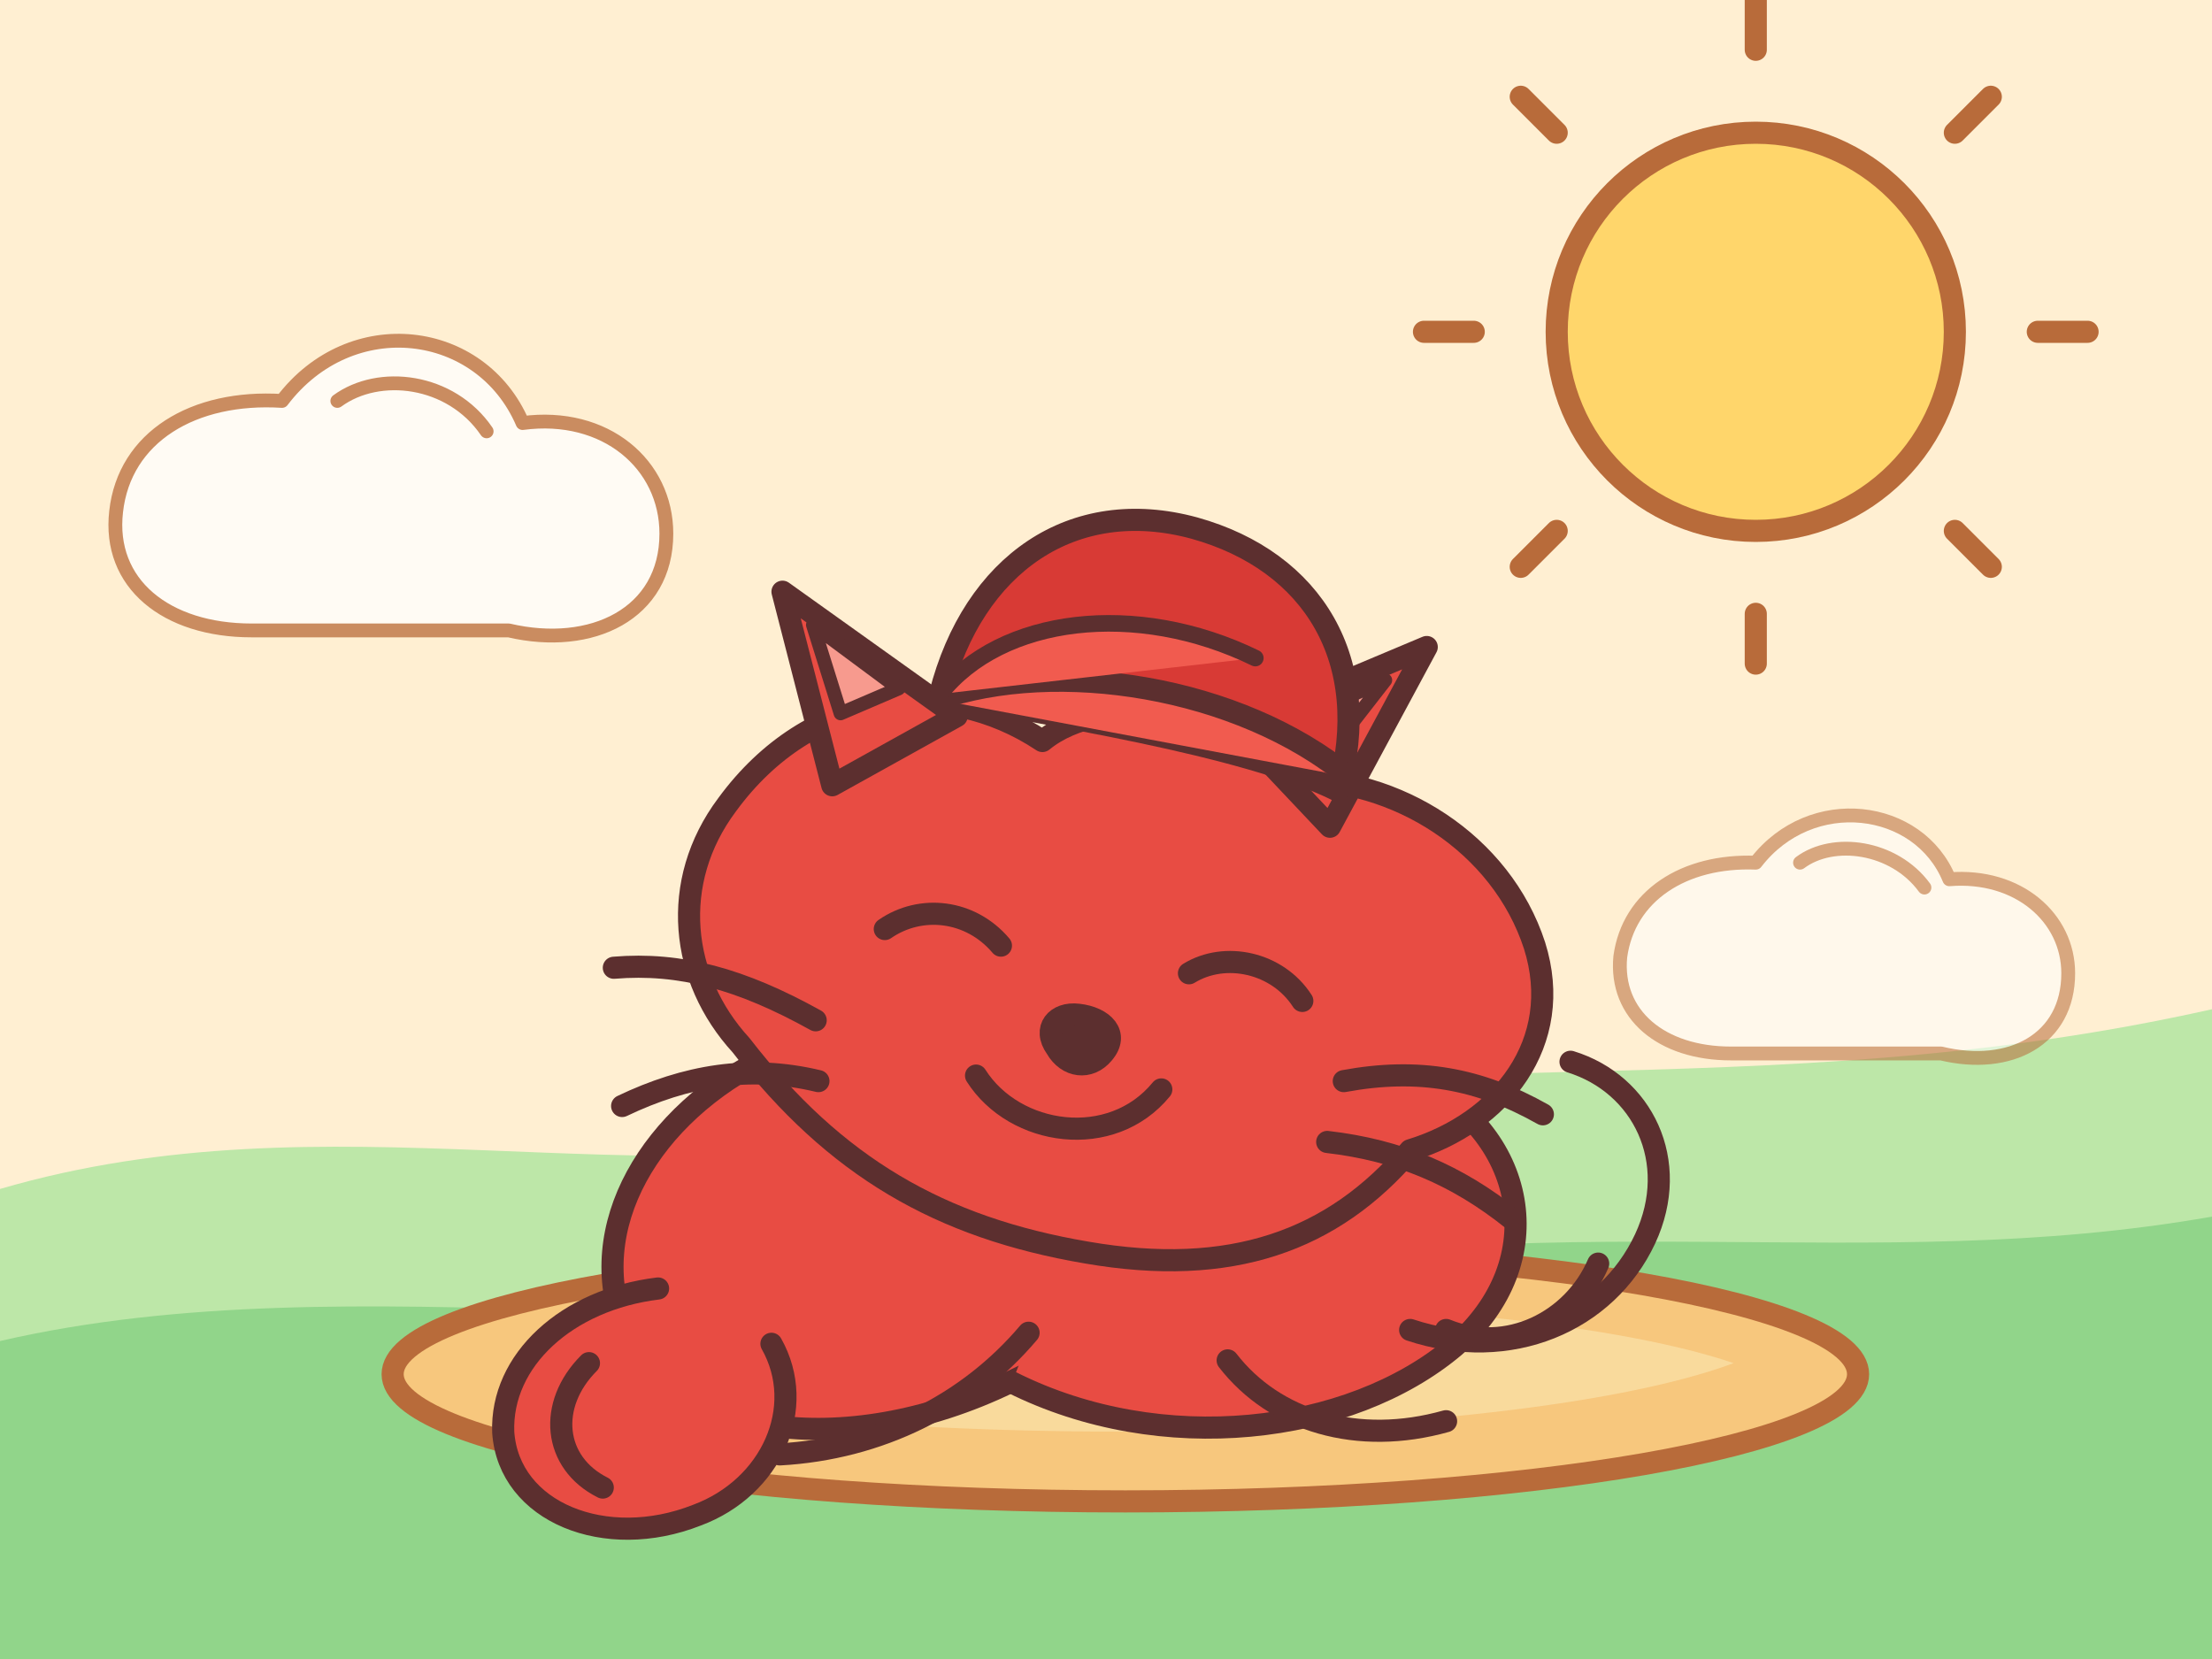
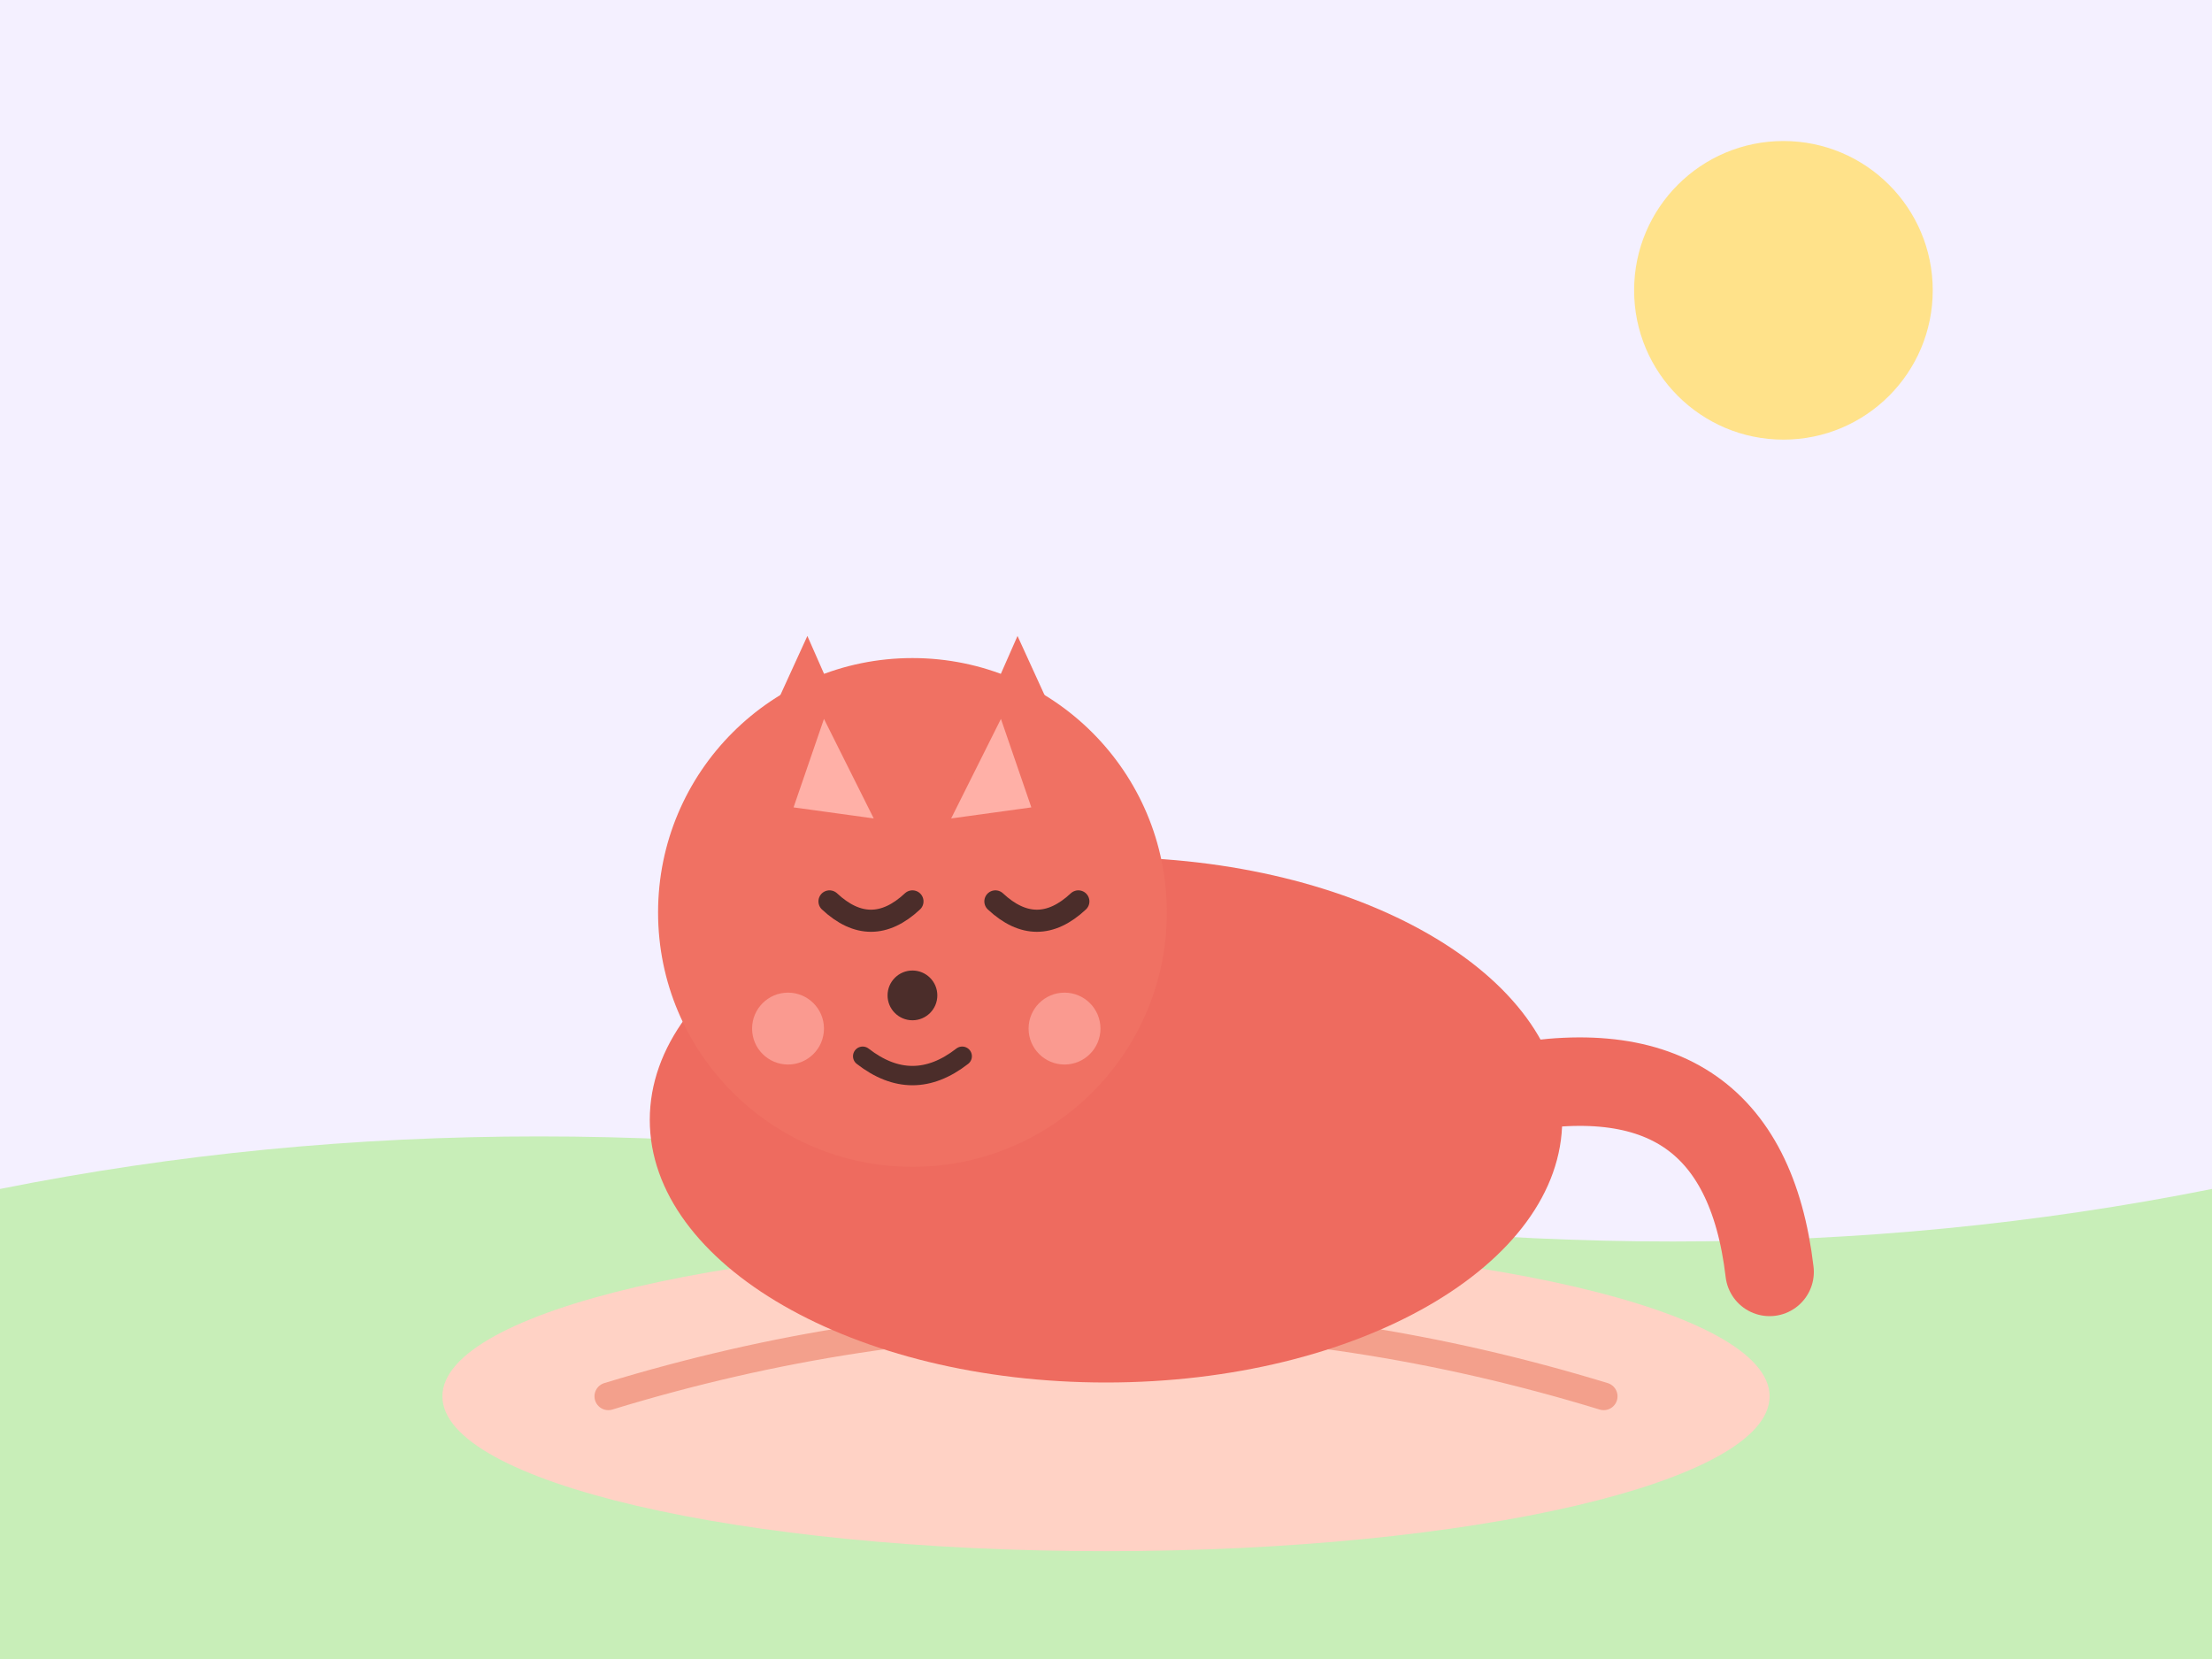
- <svg xmlns="http://www.w3.org/2000/svg" viewBox="0 0 800 600">
-   <rect width="800" height="600" fill="#FFEFD2" />
-   <circle cx="635" cy="120" r="72" fill="#FFD66B" stroke="#B86B3A" stroke-width="8" />
-   <g stroke="#B86B3A" stroke-width="8" stroke-linecap="round">
-     <line x1="635" y1="18" x2="635" y2="0" />
-     <line x1="635" y1="240" x2="635" y2="222" />
-     <line x1="533" y1="120" x2="515" y2="120" />
-     <line x1="755" y1="120" x2="737" y2="120" />
-     <line x1="563" y1="48" x2="550" y2="35" />
-     <line x1="720" y1="205" x2="707" y2="192" />
-     <line x1="707" y1="48" x2="720" y2="35" />
-     <line x1="550" y1="205" x2="563" y2="192" />
-   </g>
-   <g fill="#FFFFFF" opacity="0.75" stroke="#B86B3A" stroke-width="5" stroke-linecap="round" stroke-linejoin="round">
-     <path d="M102 145 C127 112 174 118 189 153 C219 149 241 168 241 193 C241 222 214 235 184 228 L91 228 C60 228 39 211 42 185 C45 158 70 143 102 145 Z" />
-     <path d="M122 145 C137 134 163 137 176 156" fill="none" />
-   </g>
-   <path d="M0 430 C120 395 230 435 350 408 C500 374 635 402 800 365 L800 600 L0 600 Z" fill="#BDE7A8" />
-   <path d="M0 485 C130 455 280 492 410 465 C565 434 675 462 800 440 L800 600 L0 600 Z" fill="#91D58A" />
-   <ellipse cx="407" cy="497" rx="265" ry="46" fill="#F7C77D" stroke="#B86B3A" stroke-width="8" />
-   <path d="M187 493 C260 462 536 462 627 493 C538 526 270 526 187 493 Z" fill="#F9DCA0" opacity="0.9" />
-   <g stroke="#5C2F2F" stroke-width="8" stroke-linecap="round" stroke-linejoin="round">
-     <path d="M278 382 C235 403 211 444 226 481 C242 519 305 529 365 500 C417 476 446 432 428 396 C410 361 331 356 278 382 Z" fill="#E84C43" />
-     <path d="M366 500 C420 527 488 519 526 487 C562 456 552 409 511 390 C475 373 425 384 399 416" fill="#E84C43" />
-     <path d="M238 466 C205 470 181 492 182 518 C184 547 219 561 252 548 C279 538 292 509 279 486" fill="#E84C43" />
-     <path d="M213 493 C198 508 200 529 218 538" fill="none" />
-     <path d="M510 481 C546 493 581 478 595 448 C608 420 594 392 568 384" fill="none" />
-     <path d="M523 481 C545 490 569 478 578 457" fill="none" />
-     <path d="M372 482 C350 508 318 524 282 526" fill="none" />
-     <path d="M444 492 C461 514 491 523 523 514" fill="none" />
-     <path d="M268 378 C246 354 242 319 263 291 C293 250 341 244 377 268 C399 250 447 256 467 282 C505 281 543 305 555 342 C566 377 543 406 510 416 C482 449 445 462 393 453 C340 444 302 422 268 378 Z" fill="#E84C43" />
-     <path d="M301 284 L283 214 L346 259 Z" fill="#E84C43" />
-     <path d="M481 299 L516 234 L447 263 Z" fill="#E84C43" />
-     <path d="M304 258 L294 226 L325 249 Z" fill="#F79A8E" stroke-width="5" />
-     <path d="M480 273 L501 246 L467 261 Z" fill="#F79A8E" stroke-width="5" />
-     <path d="M340 251 C352 204 388 179 432 191 C475 203 497 239 484 286 C450 269 376 258 340 251 Z" fill="#D83A35" />
-     <path d="M339 253 C382 238 448 248 488 281" fill="#F15B4F" />
-     <path d="M340 251 C362 223 411 217 454 238" fill="#F15B4F" stroke-width="6" />
-     <path d="M320 336 C333 327 351 329 362 342" fill="none" />
-     <path d="M430 352 C443 344 462 348 471 362" fill="none" />
-     <path d="M390 367 C382 366 377 372 382 379 C386 386 394 387 399 381 C405 374 399 368 390 367 Z" fill="#5C2F2F" />
-     <path d="M353 389 C367 411 402 416 420 394" fill="none" />
-     <path d="M295 369 C268 354 246 348 222 350" fill="none" />
-     <path d="M296 391 C271 385 248 389 225 400" fill="none" />
-     <path d="M486 391 C513 386 535 390 558 403" fill="none" />
-     <path d="M480 413 C506 416 527 425 547 441" fill="none" />
-   </g>
-   <g fill="#FFFFFF" opacity="0.55" stroke="#B86B3A" stroke-width="5" stroke-linecap="round" stroke-linejoin="round">
-     <path d="M635 312 C655 286 694 291 705 318 C730 316 748 332 748 352 C748 376 727 387 702 381 L626 381 C601 381 584 367 586 346 C589 324 609 311 635 312 Z" />
-     <path d="M651 312 C663 303 685 306 696 321" fill="none" />
-   </g>
+ <svg xmlns="http://www.w3.org/2000/svg" viewBox="0 0 800 600" role="img" aria-label="A happy red cat naps on a mat">
+   <rect width="800" height="600" fill="#f4f0ff" />
+   <circle cx="645" cy="105" r="54" fill="#ffe28a" />
+   <path d="M0 430 Q190 392 400 430 T800 430 V600 H0 Z" fill="#c8eeb8" />
+   <ellipse cx="400" cy="505" rx="240" ry="56" fill="#ffd2c5" />
+   <path d="M220 505 Q400 450 580 505" fill="none" stroke="#f3a08c" stroke-width="10" stroke-linecap="round" />
+   <ellipse cx="400" cy="405" rx="165" ry="95" fill="#ee6b5f" />
+   <circle cx="330" cy="330" r="92" fill="#f07163" />
+   <path d="M260 300 L292 230 L325 305 Z" fill="#f07163" />
+   <path d="M400 300 L368 230 L335 305 Z" fill="#f07163" />
+   <path d="M287 292 L298 260 L316 296 Z" fill="#ffb0a7" />
+   <path d="M373 292 L362 260 L344 296 Z" fill="#ffb0a7" />
+   <path d="M300 326 Q315 340 330 326" fill="none" stroke="#4b2d2a" stroke-width="8" stroke-linecap="round" />
+   <path d="M360 326 Q375 340 390 326" fill="none" stroke="#4b2d2a" stroke-width="8" stroke-linecap="round" />
+   <circle cx="330" cy="360" r="9" fill="#4b2d2a" />
+   <path d="M312 382 Q330 396 348 382" fill="none" stroke="#4b2d2a" stroke-width="7" stroke-linecap="round" />
+   <path d="M540 395 Q630 375 640 460" fill="none" stroke="#ee6b5f" stroke-width="32" stroke-linecap="round" />
+   <circle cx="285" cy="372" r="13" fill="#ffb0a7" opacity="0.65" />
+   <circle cx="385" cy="372" r="13" fill="#ffb0a7" opacity="0.65" />
</svg>
